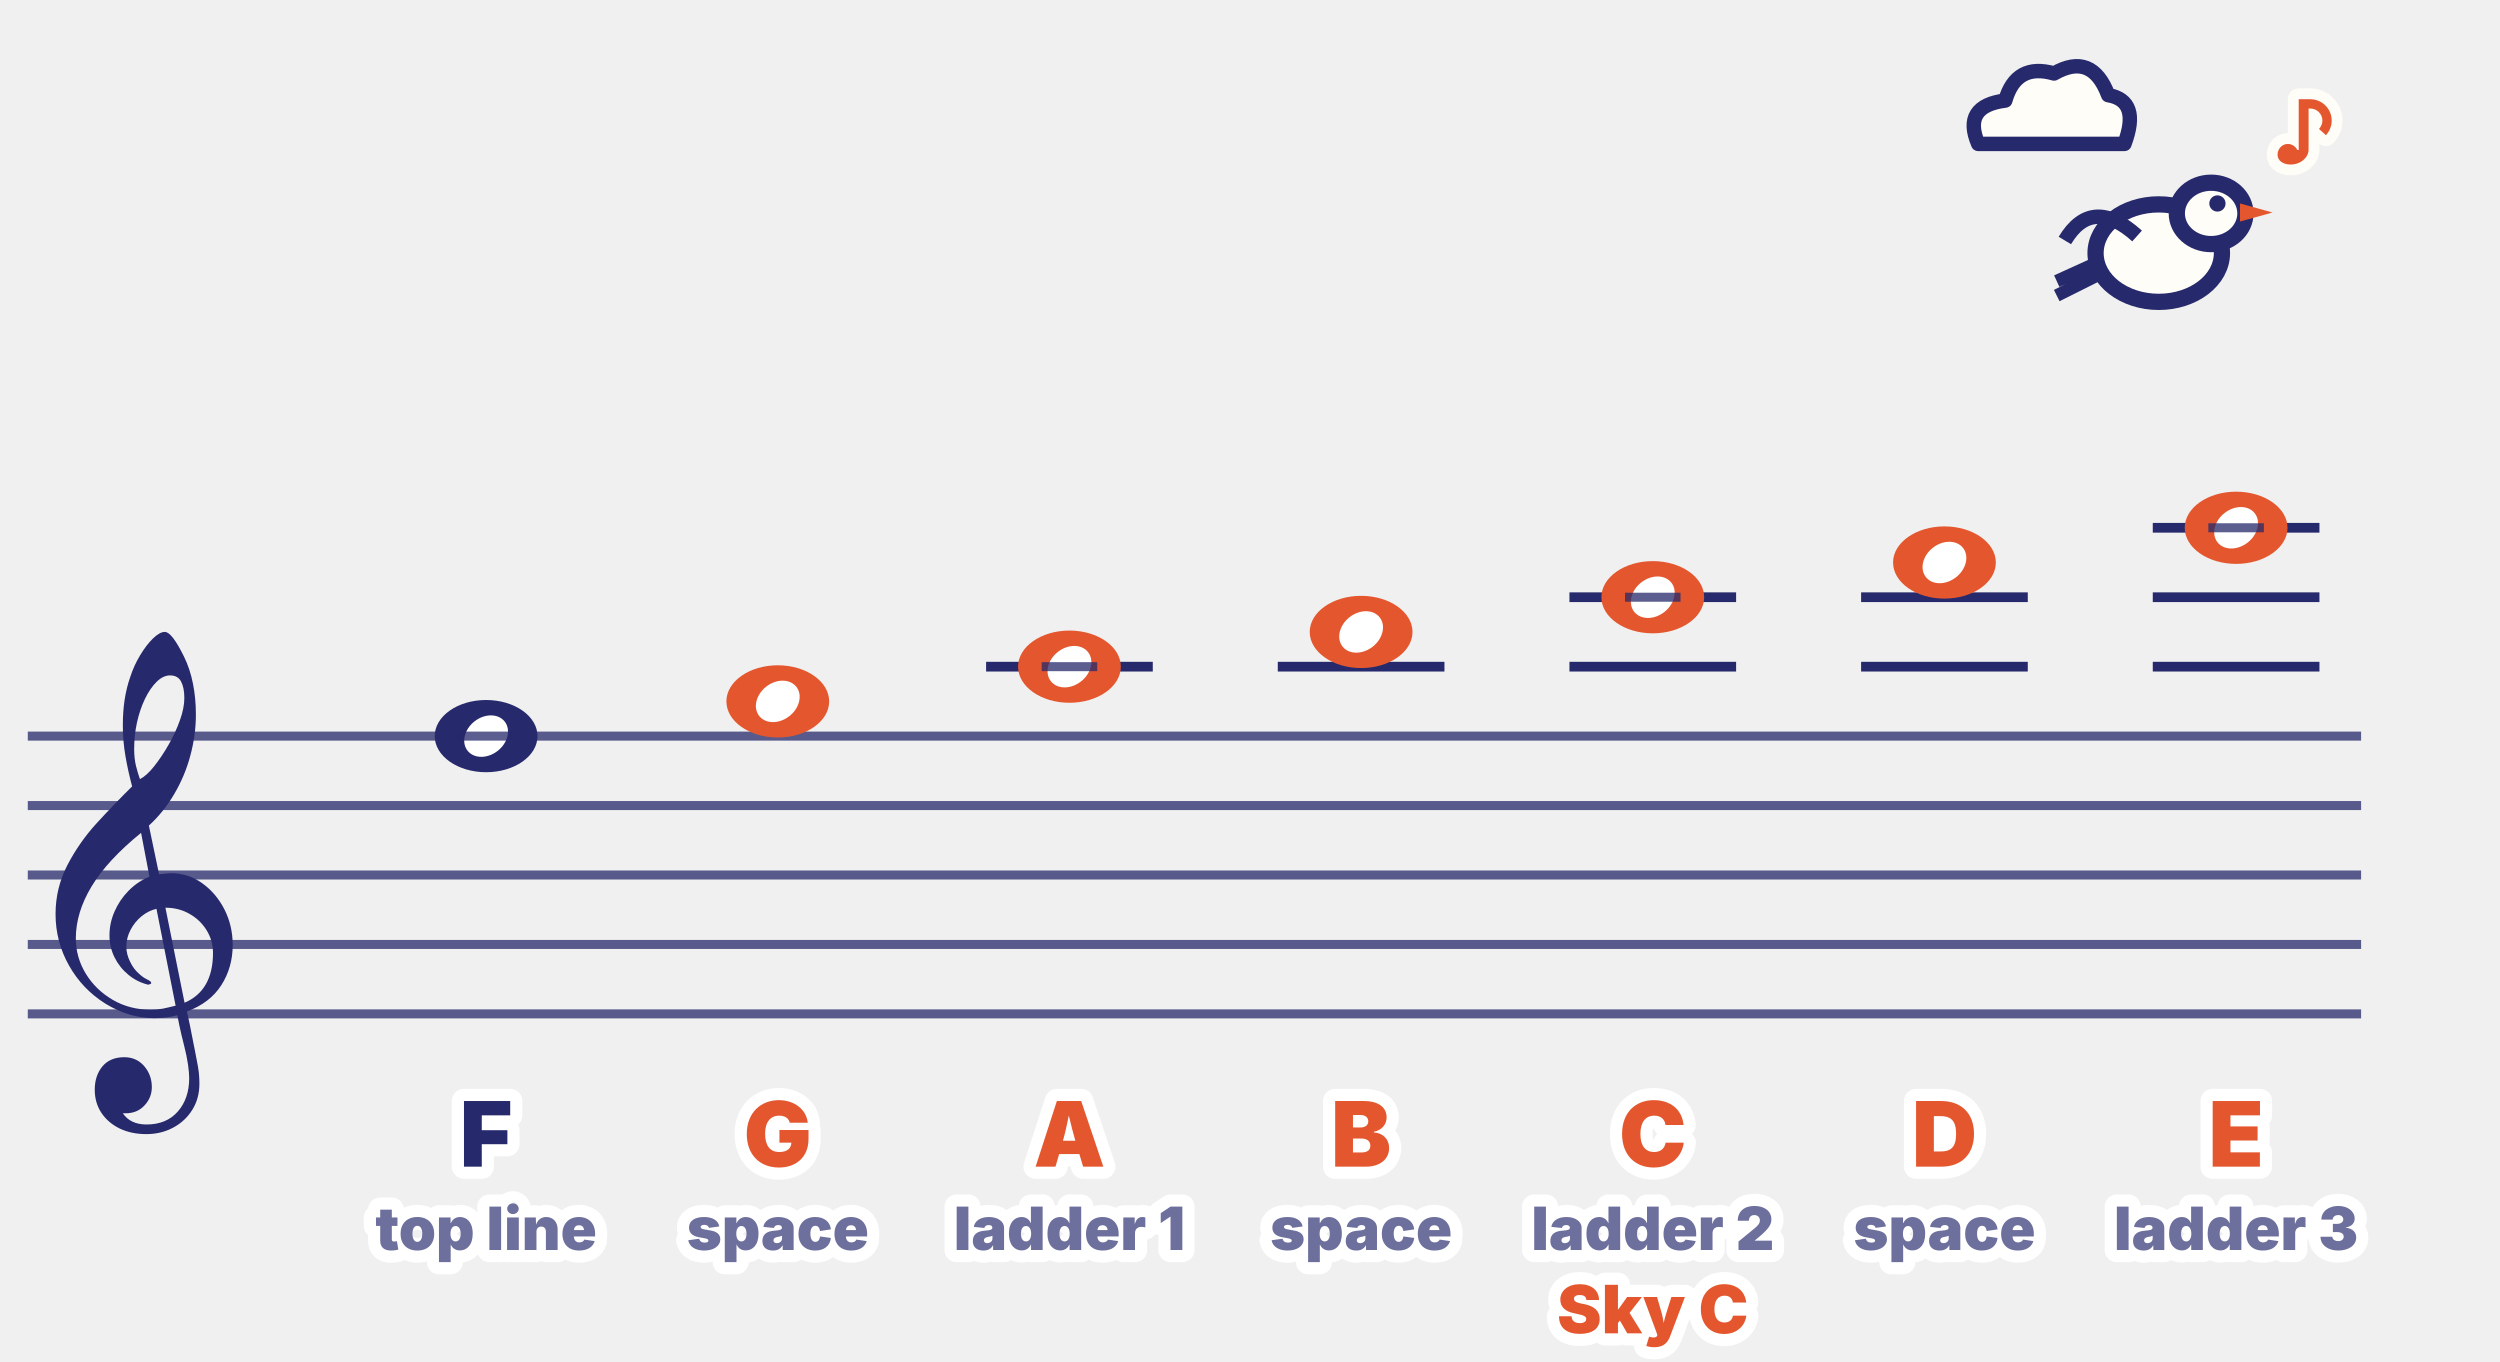
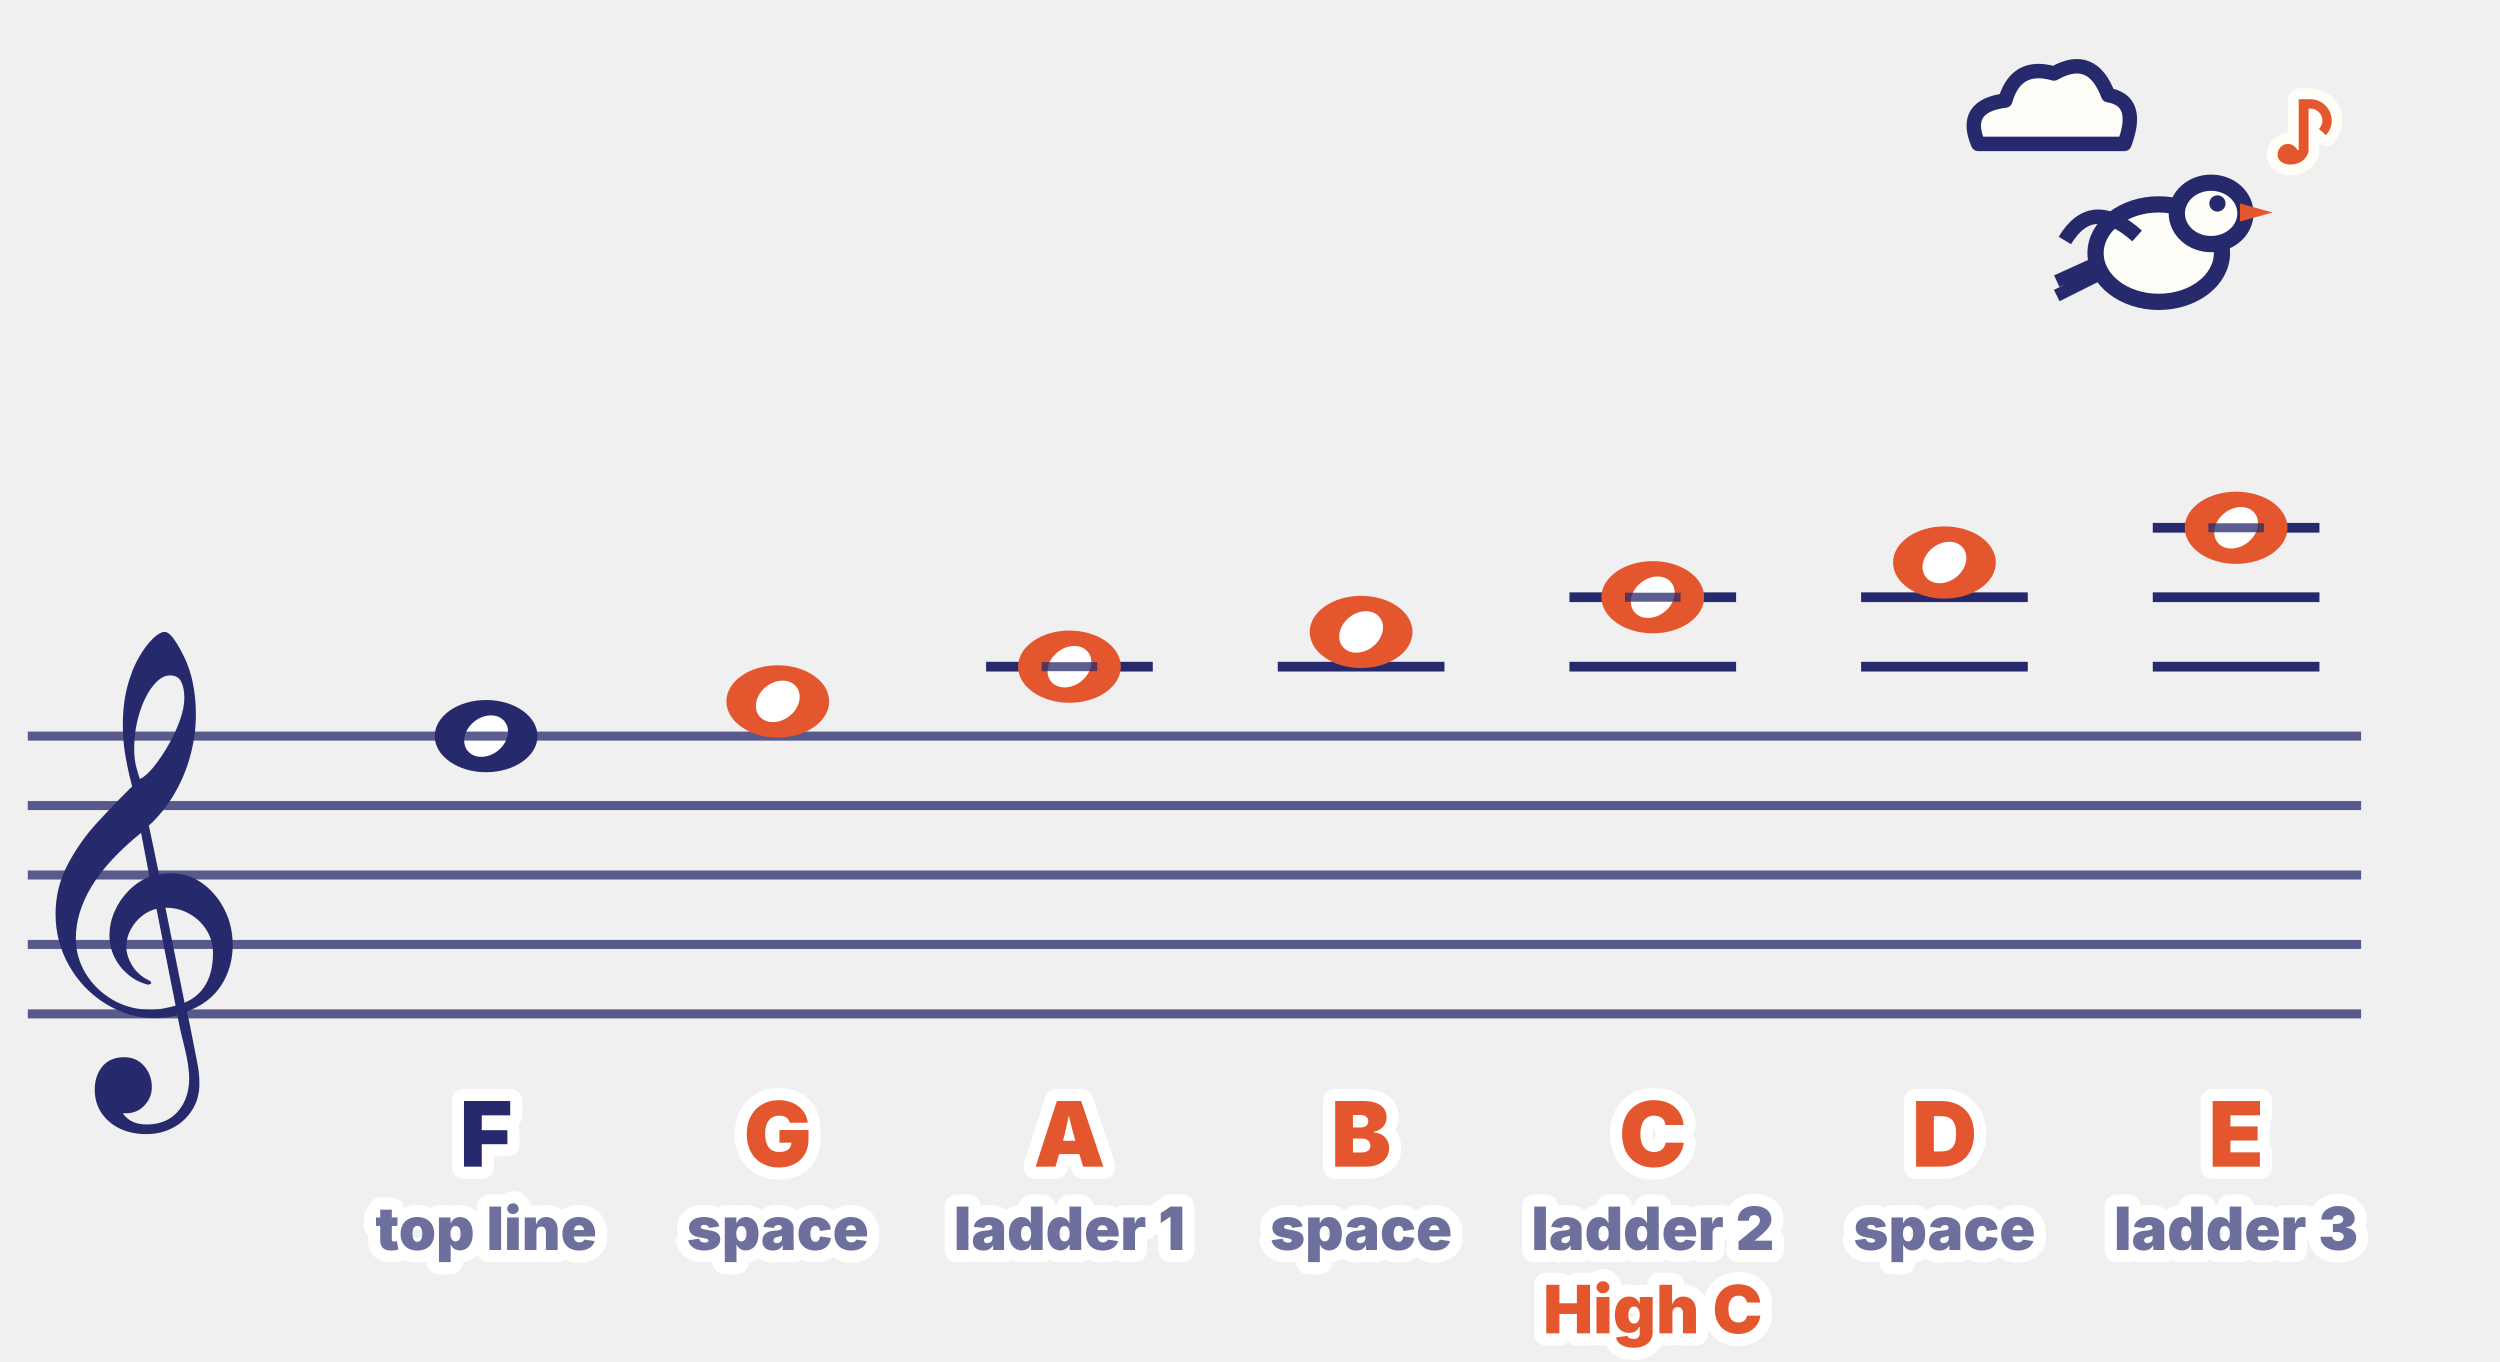
<svg xmlns="http://www.w3.org/2000/svg" viewBox="0 -46 360 196" width="720" height="392">
  <line x1="4" x2="340" y1="100" y2="100" stroke="#26296b" stroke-opacity="0.75" stroke-width="1.3" />
  <line x1="4" x2="340" y1="90" y2="90" stroke="#26296b" stroke-opacity="0.75" stroke-width="1.3" />
  <line x1="4" x2="340" y1="80" y2="80" stroke="#26296b" stroke-opacity="0.75" stroke-width="1.3" />
  <line x1="4" x2="340" y1="70" y2="70" stroke="#26296b" stroke-opacity="0.75" stroke-width="1.3" />
  <line x1="4" x2="340" y1="60" y2="60" stroke="#26296b" stroke-opacity="0.75" stroke-width="1.3" />
  <g transform="translate(5.912353 100.6926) scale(1.043824)" style="visibility: visible;">
    <text x="0" y="0" font-size="40" fill="#26296b" style="font-family: &quot;Noto Music&quot;, &quot;Apple Symbols&quot;, &quot;Segoe UI Symbol&quot;, serif;">𝄞</text>
  </g>
  <g>
    <ellipse cx="70" cy="60" rx="7.4" ry="5.2" fill="#26296b" />
    <ellipse cx="70" cy="60" rx="3.4" ry="2.7" transform="rotate(-38 70 60)" fill="#fff" />
    <line x1="66" x2="74" y1="60" y2="60" stroke="#26296b" stroke-opacity="0.75" stroke-width="1.3" />
  </g>
  <g>
    <ellipse cx="112" cy="55" rx="7.4" ry="5.2" fill="#e4572e" />
    <ellipse cx="112" cy="55" rx="3.4" ry="2.7" transform="rotate(-38 112 55)" fill="#fff" />
  </g>
  <g>
    <line x1="142" x2="166" y1="50" y2="50" stroke="#26296b" stroke-width="1.4" />
    <ellipse cx="154" cy="50" rx="7.4" ry="5.2" fill="#e4572e" />
    <ellipse cx="154" cy="50" rx="3.4" ry="2.7" transform="rotate(-38 154 50)" fill="#fff" />
    <line x1="150" x2="158" y1="50" y2="50" stroke="#26296b" stroke-opacity="0.75" stroke-width="1.3" />
  </g>
  <g>
    <line x1="184" x2="208" y1="50" y2="50" stroke="#26296b" stroke-width="1.4" />
    <ellipse cx="196" cy="45" rx="7.4" ry="5.2" fill="#e4572e" />
    <ellipse cx="196" cy="45" rx="3.4" ry="2.7" transform="rotate(-38 196 45)" fill="#fff" />
  </g>
  <g>
    <line x1="226" x2="250" y1="50" y2="50" stroke="#26296b" stroke-width="1.4" />
    <line x1="226" x2="250" y1="40" y2="40" stroke="#26296b" stroke-width="1.4" />
    <ellipse cx="238" cy="40" rx="7.4" ry="5.2" fill="#e4572e" />
    <ellipse cx="238" cy="40" rx="3.4" ry="2.7" transform="rotate(-38 238 40)" fill="#fff" />
    <line x1="234" x2="242" y1="40" y2="40" stroke="#26296b" stroke-opacity="0.75" stroke-width="1.3" />
  </g>
  <g>
    <line x1="268" x2="292" y1="50" y2="50" stroke="#26296b" stroke-width="1.4" />
    <line x1="268" x2="292" y1="40" y2="40" stroke="#26296b" stroke-width="1.4" />
    <ellipse cx="280" cy="35" rx="7.4" ry="5.2" fill="#e4572e" />
    <ellipse cx="280" cy="35" rx="3.4" ry="2.7" transform="rotate(-38 280 35)" fill="#fff" />
  </g>
  <g>
    <line x1="310" x2="334" y1="50" y2="50" stroke="#26296b" stroke-width="1.4" />
    <line x1="310" x2="334" y1="40" y2="40" stroke="#26296b" stroke-width="1.4" />
    <line x1="310" x2="334" y1="30" y2="30" stroke="#26296b" stroke-width="1.4" />
    <ellipse cx="322" cy="30" rx="7.4" ry="5.2" fill="#e4572e" />
    <ellipse cx="322" cy="30" rx="3.4" ry="2.7" transform="rotate(-38 322 30)" fill="#fff" />
    <line x1="318" x2="326" y1="30" y2="30" stroke="#26296b" stroke-opacity="0.75" stroke-width="1.3" />
  </g>
  <g style="font-family: Inter, &quot;Apple SD Gothic Neo&quot;, &quot;Noto Sans KR&quot;, sans-serif; paint-order: stroke; stroke: rgb(255, 255, 255); stroke-width: 3.5; stroke-linejoin: round;">
    <g>
      <text x="70" y="122" font-size="13" font-weight="900" fill="#26296b" text-anchor="middle">F</text>
      <text x="70" y="134" font-size="8.6" font-weight="900" fill="#6d6f9c" text-anchor="middle">top line</text>
    </g>
    <g>
      <text x="112" y="122" font-size="13" font-weight="900" fill="#e4572e" text-anchor="middle">G</text>
      <text x="112" y="134" font-size="8.6" font-weight="900" fill="#6d6f9c" text-anchor="middle">space</text>
    </g>
    <g>
      <text x="154" y="122" font-size="13" font-weight="900" fill="#e4572e" text-anchor="middle">A</text>
      <text x="154" y="134" font-size="8.6" font-weight="900" fill="#6d6f9c" text-anchor="middle">ladder 1</text>
    </g>
    <g>
      <text x="196" y="122" font-size="13" font-weight="900" fill="#e4572e" text-anchor="middle">B</text>
      <text x="196" y="134" font-size="8.6" font-weight="900" fill="#6d6f9c" text-anchor="middle">space</text>
    </g>
    <g>
      <text x="238" y="122" font-size="13" font-weight="900" fill="#e4572e" text-anchor="middle">C</text>
      <text x="238" y="134" font-size="8.6" font-weight="900" fill="#6d6f9c" text-anchor="middle">ladder 2</text>
-       <text x="238" y="146" font-size="9.6" font-weight="900" fill="#e4572e" text-anchor="middle">Sky C</text>
+       <text x="238" y="146" font-size="9.6" font-weight="900" fill="#e4572e" text-anchor="middle">High C</text>
    </g>
    <g>
      <text x="280" y="122" font-size="13" font-weight="900" fill="#e4572e" text-anchor="middle">D</text>
      <text x="280" y="134" font-size="8.6" font-weight="900" fill="#6d6f9c" text-anchor="middle">space</text>
    </g>
    <g>
      <text x="322" y="122" font-size="13" font-weight="900" fill="#e4572e" text-anchor="middle">E</text>
      <text x="322" y="134" font-size="8.6" font-weight="900" fill="#6d6f9c" text-anchor="middle">ladder 3</text>
    </g>
  </g>
  <g transform="translate(282 -44) scale(1.3)">
    <defs>
      <pattern id="penh5" width="3.2" height="3.2" patternUnits="userSpaceOnUse" patternTransform="rotate(40)">
        <rect width="3.2" height="3.2" fill="#fffdf7" />
        <line x1="0" y1="0" x2="0" y2="3.2" stroke="#26296b" stroke-width="1.15" />
      </pattern>
    </defs>
    <g transform="translate(0.2 0.5)">
      <ellipse cx="22" cy="26" rx="7" ry="5.4" fill="#fffdf7" stroke="#26296b" stroke-width="1.8" />
    </g>
    <g transform="translate(0 0.1)">
      <ellipse cx="28" cy="22" rx="3.8" ry="3.4" fill="#fffdf7" stroke="#26296b" stroke-width="1.8" />
    </g>
    <g transform="translate(-0.2 -0.4)">
      <path d="M31.4,21.4 L35,22.4 L31.4,23.4 Z" fill="#e4572e" stroke-linejoin="round" />
    </g>
    <g transform="translate(0.1 0)">
      <ellipse cx="28.6" cy="21" rx="0.9" ry="0.9" fill="#26296b" />
    </g>
    <g transform="translate(-0.2 0.1)">
      <path d="M20,24.5 Q15,20 12,25" fill="none" stroke="#26296b" stroke-width="1.6" stroke-linejoin="round" />
    </g>
    <g transform="translate(-0.1 0.2)">
      <path d="M15.4,27.4 L11,29.4 M15.4,28.8 L11,31" fill="none" stroke="#26296b" stroke-width="1.4" stroke-linejoin="round" />
    </g>
    <text x="35" y="16" text-anchor="start" font-size="9" font-weight="800" fill="#e4572e" font-family="Inter,sans-serif" stroke="#fffdf7" stroke-width="2.4" stroke-linejoin="round" paint-order="stroke">♪</text>
    <path d="M2.2,14.4 Q0.4,10.2 5.2,9.6 Q6.4,5.4 10.6,6.6 Q14.8,4.2 16.6,9 Q20.2,9.6 18.4,14.4 Z" fill="#fffdf7" stroke="#26296b" stroke-width="1.6" stroke-linejoin="round" />
  </g>
</svg>
